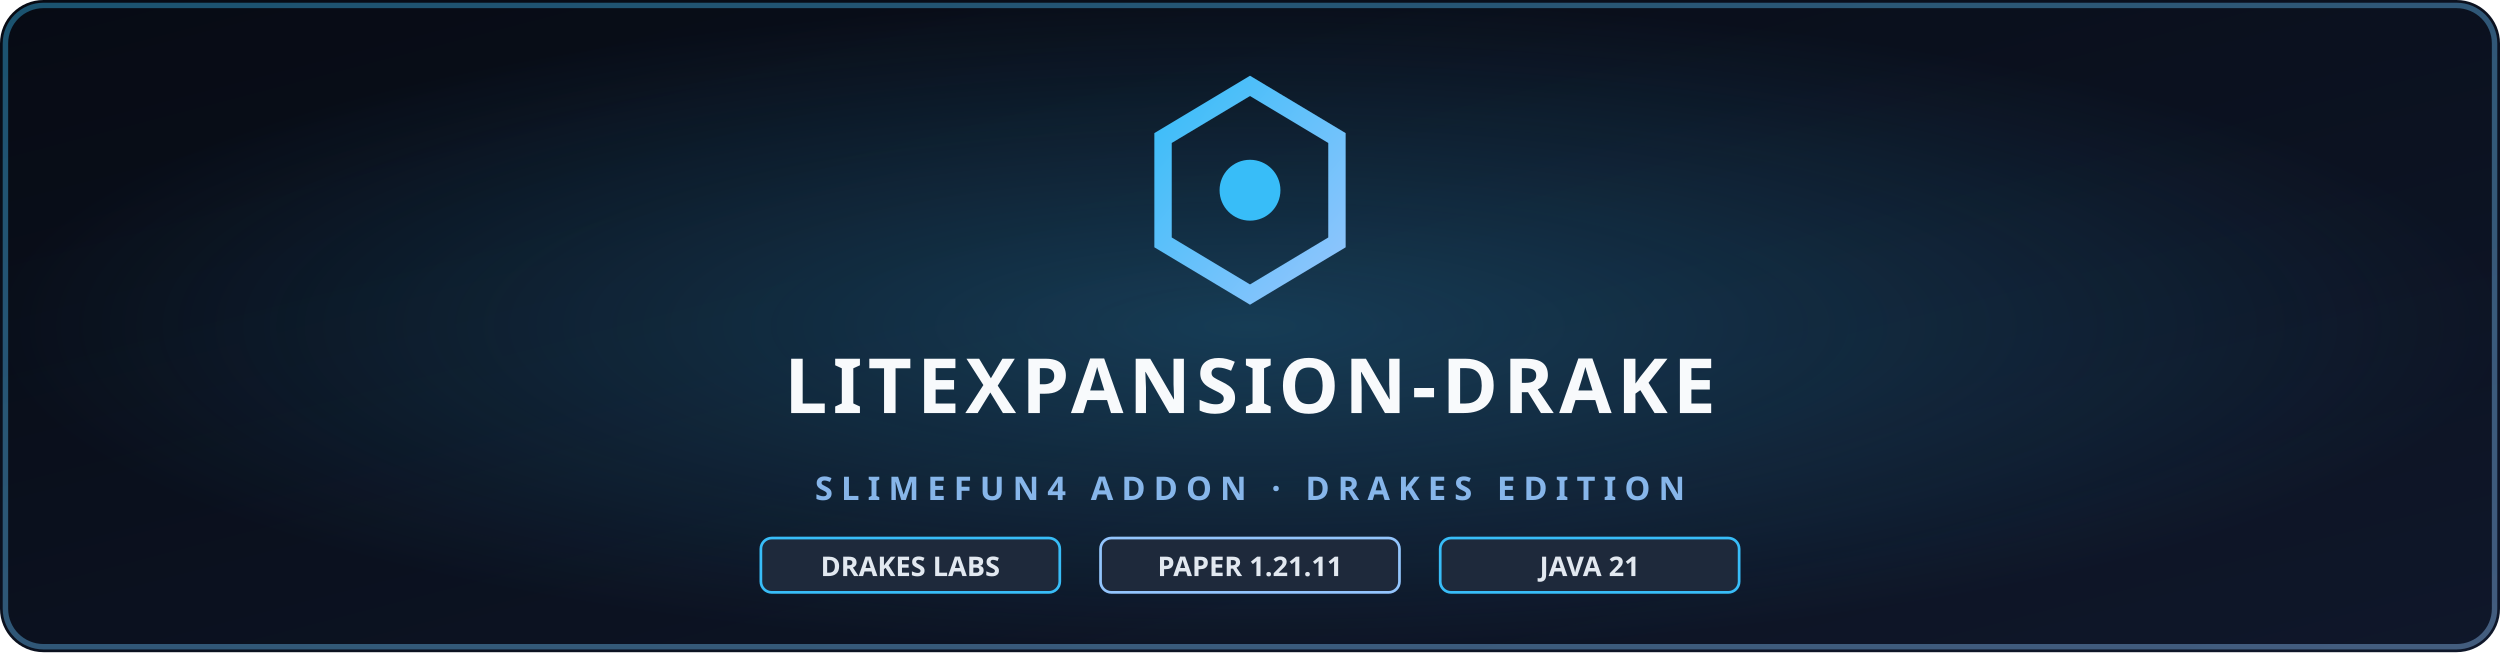
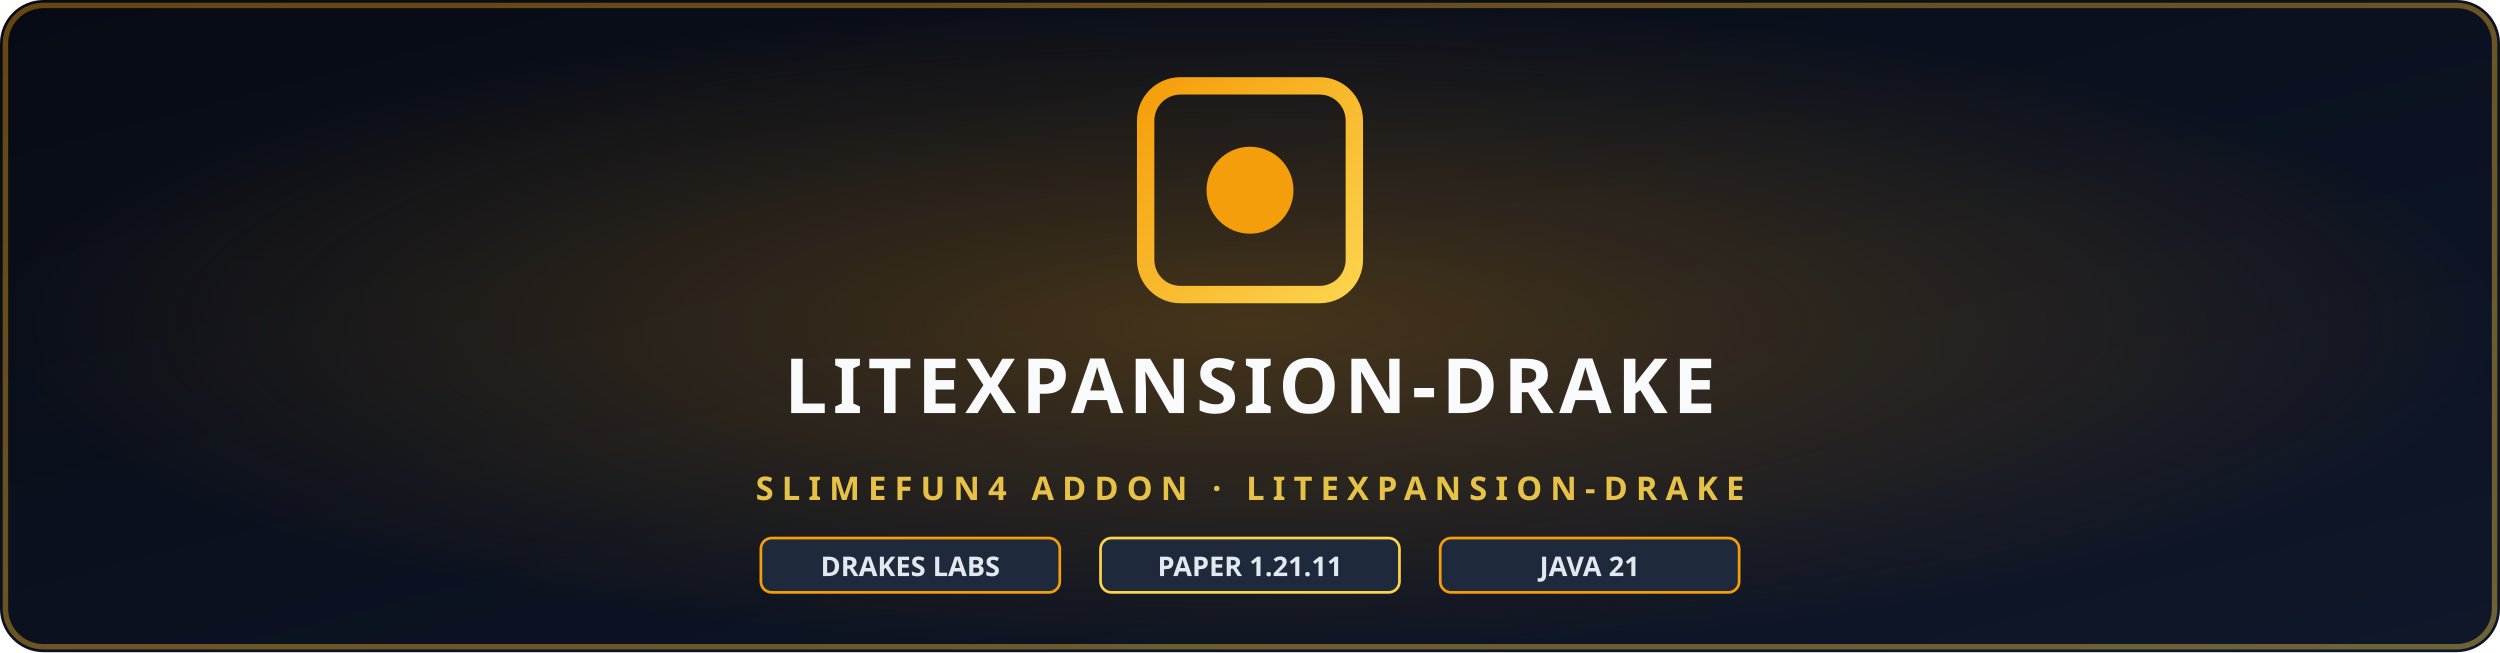
<svg xmlns="http://www.w3.org/2000/svg" viewBox="0 0 920 240" width="920" height="240" role="img" aria-label="LiteXpansion-drake Banner">
  <defs>
    <linearGradient id="bFondo" x1="0" y1="0" x2="1" y2="1">
      <stop offset="0%" stop-color="#070B14" />
      <stop offset="100%" stop-color="#0F172A" />
    </linearGradient>
    <linearGradient id="acG" x1="0" y1="0" x2="1" y2="1">
-       <stop offset="0%" stop-color="#38BDF8" />
-       <stop offset="100%" stop-color="#93C5FD" />
+       <stop offset="0%" stop-color="#F59E0B" />
+       <stop offset="100%" stop-color="#FCD34D" />
    </linearGradient>
    <radialGradient id="bHalo" cx="50%" cy="50%" r="50%">
-       <stop offset="0%" stop-color="#38BDF8" stop-opacity="0.25" />
-       <stop offset="100%" stop-color="#38BDF8" stop-opacity="0" />
+       <stop offset="0%" stop-color="#F59E0B" stop-opacity="0.25" />
+       <stop offset="100%" stop-color="#F59E0B" stop-opacity="0" />
    </radialGradient>
  </defs>
  <rect width="920" height="240" rx="16" fill="url(#bFondo)" />
  <rect width="920" height="240" rx="16" fill="url(#bHalo)" />
  <rect x="2" y="2" width="916" height="236" rx="14" fill="none" stroke="url(#acG)" stroke-width="2" opacity="0.4" />
  <g transform="translate(460,70) scale(1.6)">
-     <polygon points="0,-24 20,-12 20,12 0,24 -20,12 -20,-12" fill="none" stroke="url(#acG)" stroke-width="4" />
-     <circle cx="0" cy="0" r="7" fill="#38BDF8" />
+     <rect x="-24" y="-24" width="48" height="48" rx="8" fill="none" stroke="url(#acG)" stroke-width="4" />
+     <circle cx="0" cy="0" r="10" fill="#F59E0B" />
  </g>
  <text x="460" y="152" text-anchor="middle" font-family="'Segoe UI', system-ui, -apple-system, sans-serif" font-weight="900" font-size="28" fill="#F8FAFC" letter-spacing="2">
    LITEXPANSION-DRAKE
  </text>
-   <text x="460" y="184" text-anchor="middle" font-family="'Segoe UI', system-ui, -apple-system, sans-serif" font-weight="700" font-size="12" fill="#93C5FD" letter-spacing="3" opacity="0.9">
-     SLIMEFUN4 ADDON · DRAKES EDITION
+   <text x="460" y="184" text-anchor="middle" font-family="'Segoe UI', system-ui, -apple-system, sans-serif" font-weight="700" font-size="12" fill="#FCD34D" letter-spacing="3" opacity="0.9">
+     SLIMEFUN4 ADDON · LITEXPANSION-DRAKE
  </text>
  <g transform="translate(460, 210)">
-     <rect x="-180" y="-12" width="110" height="20" rx="4" fill="#1E293B" stroke="#38BDF8" stroke-width="1" />
+     <rect x="-180" y="-12" width="110" height="20" rx="4" fill="#1E293B" stroke="#F59E0B" stroke-width="1" />
    <text x="-125" y="2" text-anchor="middle" font-family="sans-serif" font-size="10" font-weight="700" fill="#E2E8F0">DRAKES LABS</text>
-     <rect x="-55" y="-12" width="110" height="20" rx="4" fill="#1E293B" stroke="#93C5FD" stroke-width="1" />
+     <rect x="-55" y="-12" width="110" height="20" rx="4" fill="#1E293B" stroke="#FCD34D" stroke-width="1" />
    <text x="0" y="2" text-anchor="middle" font-family="sans-serif" font-size="10" font-weight="700" fill="#E2E8F0">PAPER 1.21.11</text>
-     <rect x="70" y="-12" width="110" height="20" rx="4" fill="#1E293B" stroke="#38BDF8" stroke-width="1" />
+     <rect x="70" y="-12" width="110" height="20" rx="4" fill="#1E293B" stroke="#F59E0B" stroke-width="1" />
    <text x="125" y="2" text-anchor="middle" font-family="sans-serif" font-size="10" font-weight="700" fill="#E2E8F0">JAVA 21</text>
  </g>
</svg>
